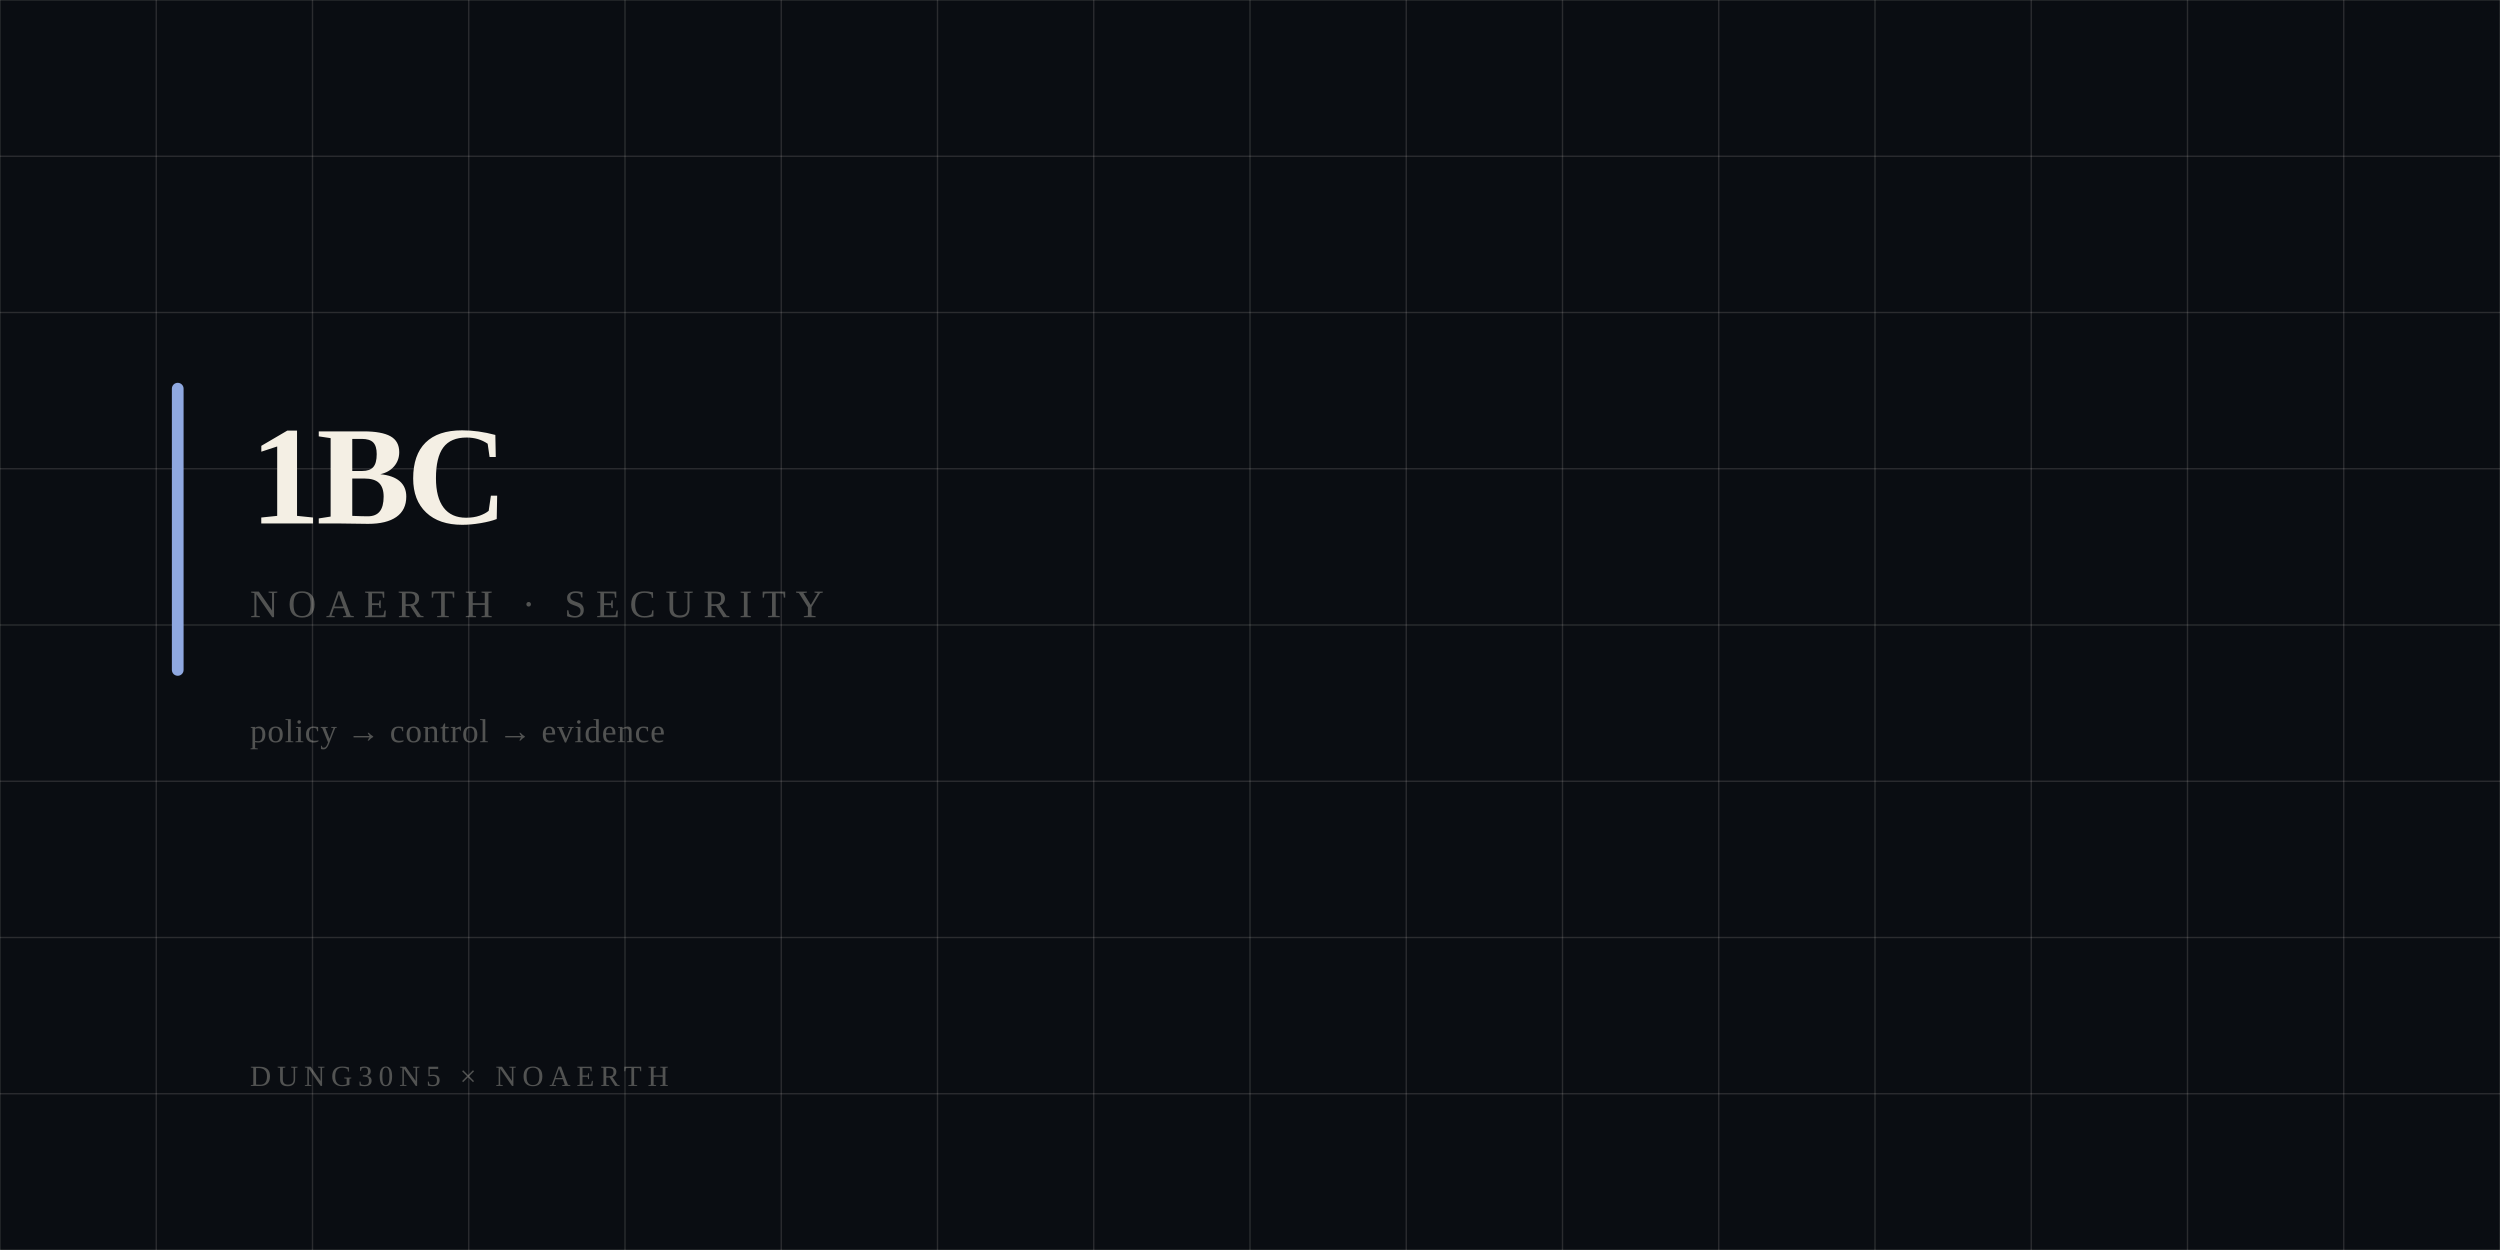
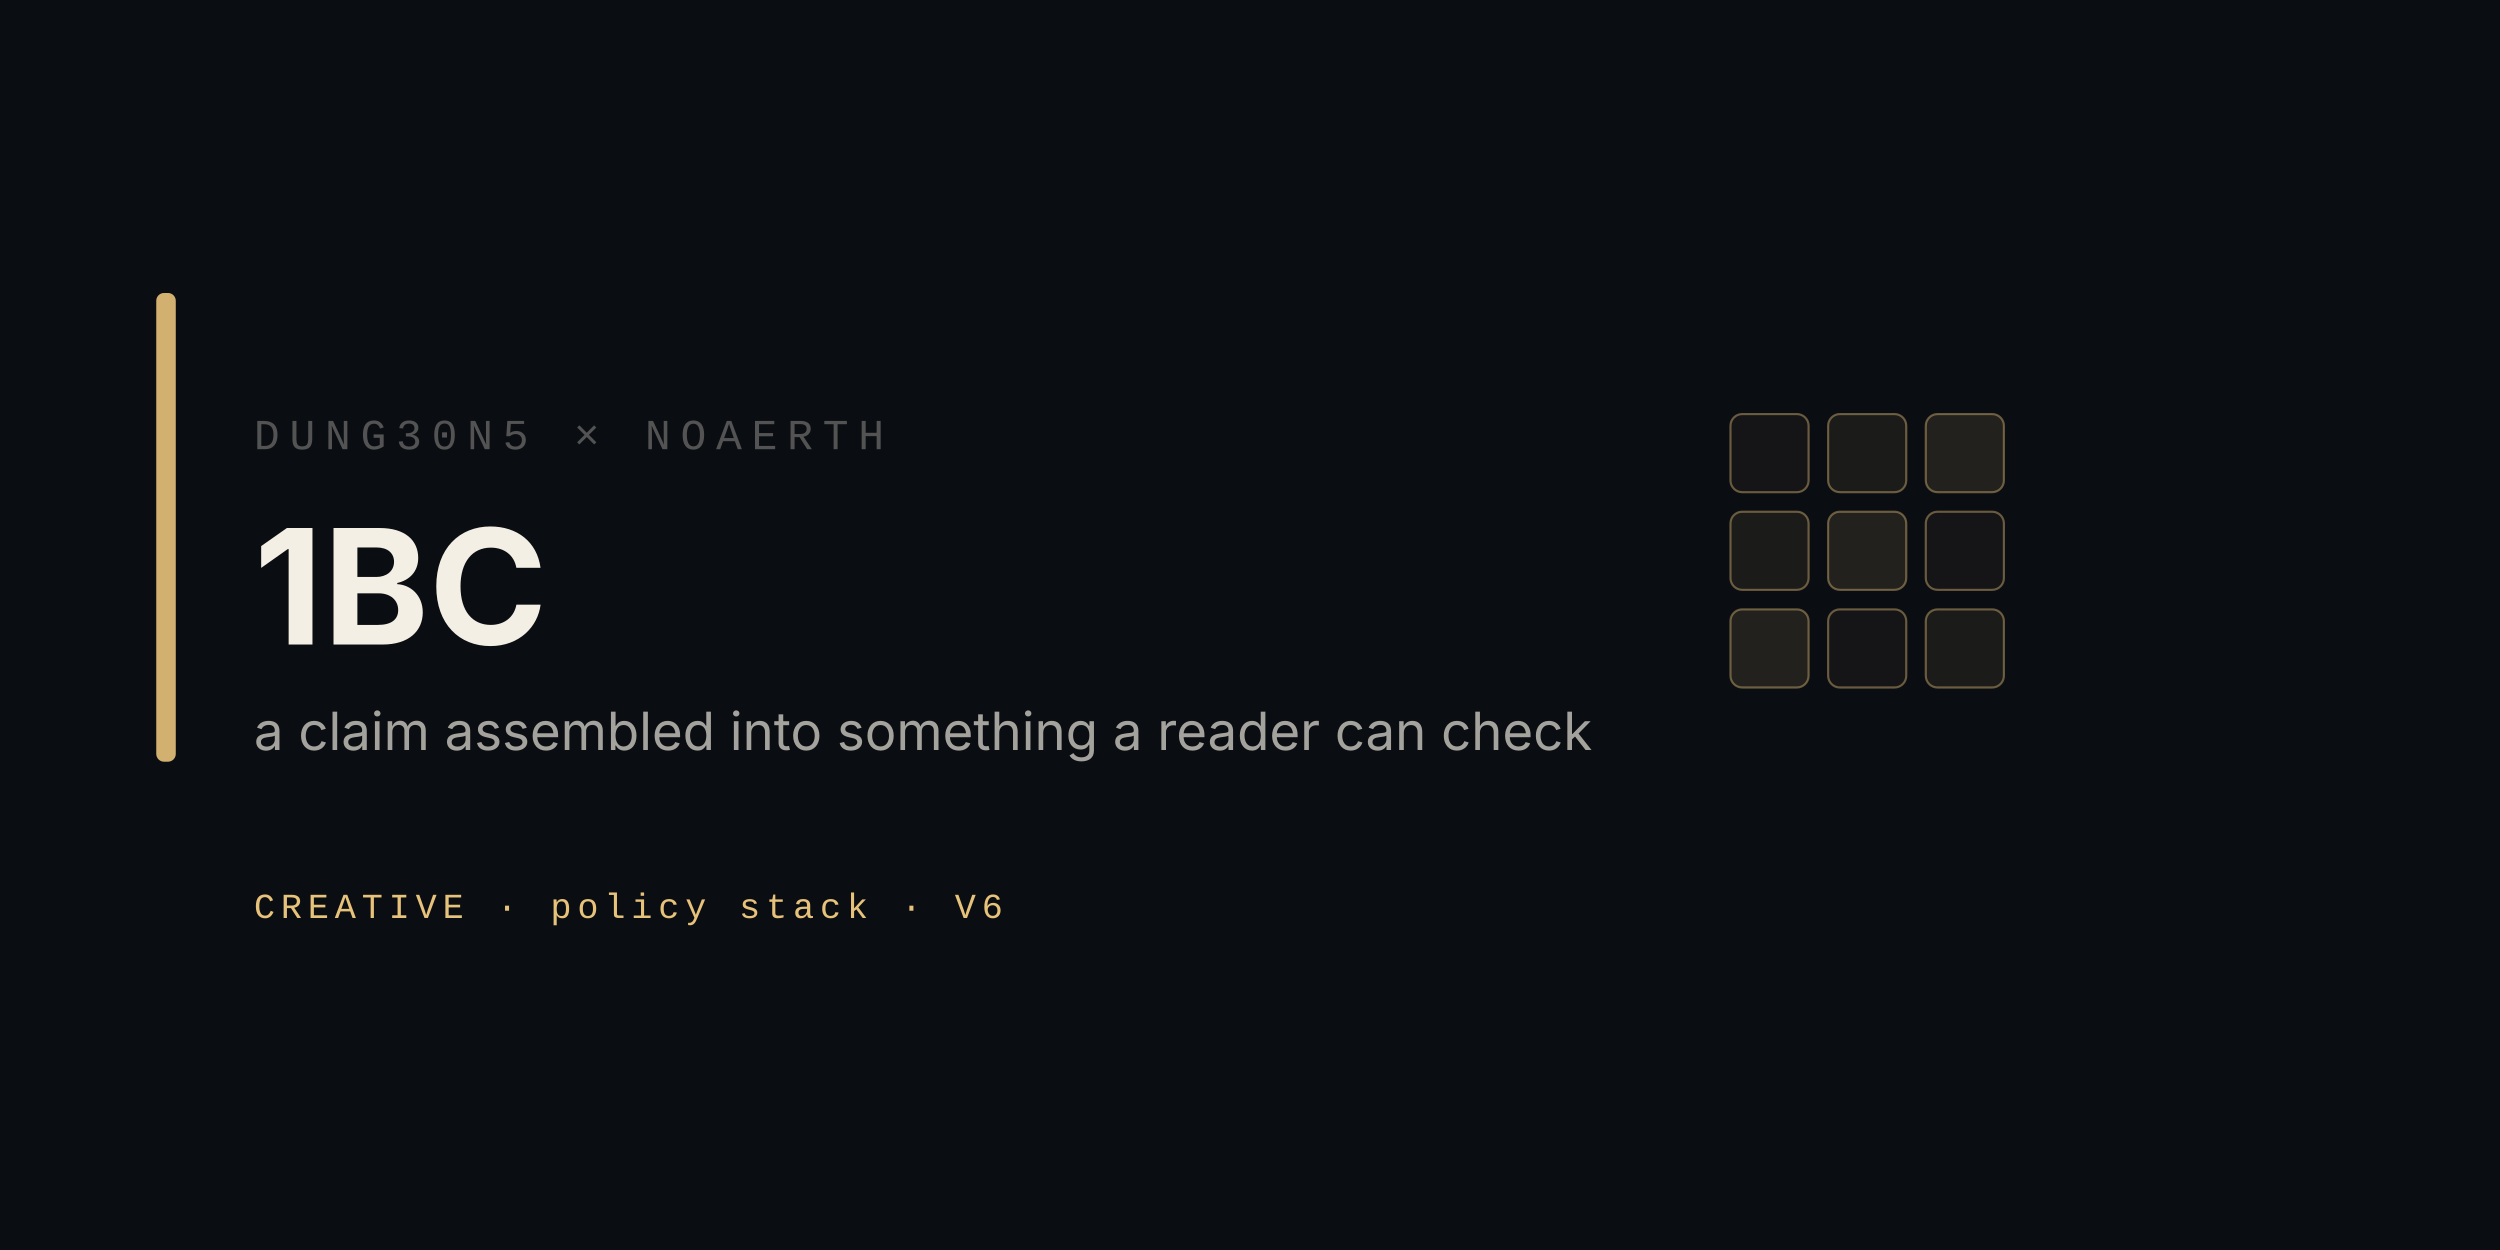
- <svg xmlns="http://www.w3.org/2000/svg" viewBox="0 0 1280 640" width="1280" height="640" role="img" aria-label="1BC — NOAERTH project card.">
+ <svg xmlns="http://www.w3.org/2000/svg" viewBox="0 0 1280 640" width="1280" height="640" role="img" aria-label="1BC project card">
  <rect width="1280" height="640" fill="#0a0d12" />
-   <line x1="0" y1="0" x2="0" y2="640" stroke="#f4efe424" stroke-width="0.7" />
-   <line x1="80" y1="0" x2="80" y2="640" stroke="#f4efe424" stroke-width="0.7" />
-   <line x1="160" y1="0" x2="160" y2="640" stroke="#f4efe424" stroke-width="0.7" />
-   <line x1="240" y1="0" x2="240" y2="640" stroke="#f4efe424" stroke-width="0.7" />
-   <line x1="320" y1="0" x2="320" y2="640" stroke="#f4efe424" stroke-width="0.7" />
-   <line x1="400" y1="0" x2="400" y2="640" stroke="#f4efe424" stroke-width="0.7" />
-   <line x1="480" y1="0" x2="480" y2="640" stroke="#f4efe424" stroke-width="0.7" />
-   <line x1="560" y1="0" x2="560" y2="640" stroke="#f4efe424" stroke-width="0.7" />
-   <line x1="640" y1="0" x2="640" y2="640" stroke="#f4efe424" stroke-width="0.7" />
-   <line x1="720" y1="0" x2="720" y2="640" stroke="#f4efe424" stroke-width="0.7" />
-   <line x1="800" y1="0" x2="800" y2="640" stroke="#f4efe424" stroke-width="0.7" />
-   <line x1="880" y1="0" x2="880" y2="640" stroke="#f4efe424" stroke-width="0.7" />
-   <line x1="960" y1="0" x2="960" y2="640" stroke="#f4efe424" stroke-width="0.7" />
-   <line x1="1040" y1="0" x2="1040" y2="640" stroke="#f4efe424" stroke-width="0.7" />
-   <line x1="1120" y1="0" x2="1120" y2="640" stroke="#f4efe424" stroke-width="0.7" />
-   <line x1="1200" y1="0" x2="1200" y2="640" stroke="#f4efe424" stroke-width="0.7" />
-   <line x1="1280" y1="0" x2="1280" y2="640" stroke="#f4efe424" stroke-width="0.7" />
-   <line x1="0" y1="0" x2="1280" y2="0" stroke="#f4efe424" stroke-width="0.7" />
-   <line x1="0" y1="80" x2="1280" y2="80" stroke="#f4efe424" stroke-width="0.7" />
-   <line x1="0" y1="160" x2="1280" y2="160" stroke="#f4efe424" stroke-width="0.7" />
-   <line x1="0" y1="240" x2="1280" y2="240" stroke="#f4efe424" stroke-width="0.7" />
-   <line x1="0" y1="320" x2="1280" y2="320" stroke="#f4efe424" stroke-width="0.7" />
-   <line x1="0" y1="400" x2="1280" y2="400" stroke="#f4efe424" stroke-width="0.7" />
-   <line x1="0" y1="480" x2="1280" y2="480" stroke="#f4efe424" stroke-width="0.7" />
-   <line x1="0" y1="560" x2="1280" y2="560" stroke="#f4efe424" stroke-width="0.7" />
-   <line x1="0" y1="640" x2="1280" y2="640" stroke="#f4efe424" stroke-width="0.7" />
-   <rect x="88" y="196" width="6" height="150" rx="3" fill="#8fa8e0" />
-   <text x="128" y="268" fill="#f4efe4" font-size="72" font-weight="680" letter-spacing="-2">1BC</text>
-   <text x="128" y="316" fill="#f4efe44f" font-size="20" letter-spacing="5">NOAERTH · SECURITY</text>
-   <text x="128" y="380" fill="#f4efe44f" font-size="17" letter-spacing="0.4">policy → control → evidence</text>
-   <text x="128" y="556" fill="#f4efe44f" font-size="15" letter-spacing="3">DUNG30N5 × NOAERTH</text>
+   <rect x="886" y="212" width="40" height="40" rx="6" fill="#e7c27a" fill-opacity="0.05" stroke="#e7c27a" stroke-width="1.1" stroke-opacity="0.42" />
+   <rect x="936" y="212" width="40" height="40" rx="6" fill="#e7c27a" fill-opacity="0.08" stroke="#e7c27a" stroke-width="1.1" stroke-opacity="0.42" />
+   <rect x="986" y="212" width="40" height="40" rx="6" fill="#e7c27a" fill-opacity="0.11" stroke="#e7c27a" stroke-width="1.1" stroke-opacity="0.42" />
+   <rect x="886" y="262" width="40" height="40" rx="6" fill="#e7c27a" fill-opacity="0.08" stroke="#e7c27a" stroke-width="1.1" stroke-opacity="0.42" />
+   <rect x="936" y="262" width="40" height="40" rx="6" fill="#e7c27a" fill-opacity="0.11" stroke="#e7c27a" stroke-width="1.1" stroke-opacity="0.42" />
+   <rect x="986" y="262" width="40" height="40" rx="6" fill="#e7c27a" fill-opacity="0.05" stroke="#e7c27a" stroke-width="1.1" stroke-opacity="0.42" />
+   <rect x="886" y="312" width="40" height="40" rx="6" fill="#e7c27a" fill-opacity="0.11" stroke="#e7c27a" stroke-width="1.1" stroke-opacity="0.42" />
+   <rect x="936" y="312" width="40" height="40" rx="6" fill="#e7c27a" fill-opacity="0.05" stroke="#e7c27a" stroke-width="1.1" stroke-opacity="0.42" />
+   <rect x="986" y="312" width="40" height="40" rx="6" fill="#e7c27a" fill-opacity="0.08" stroke="#e7c27a" stroke-width="1.1" stroke-opacity="0.42" />
+   <rect x="80" y="150" width="10" height="240" rx="4" fill="#e7c27a" opacity="0.9" />
+   <text x="130" y="230" font-family="ui-monospace, SFMono-Regular, Menlo, Monaco, Consolas, 'Liberation Mono', monospace" font-size="22" letter-spacing="5" fill="#f4efe44f">DUNG30N5 × NOAERTH</text>
+   <text x="130" y="330" font-family="-apple-system, BlinkMacSystemFont, 'Segoe UI', Inter, Helvetica, Arial, sans-serif" font-size="82" font-weight="700" fill="#f4efe4">1BC</text>
+   <text x="130" y="384" font-family="-apple-system, BlinkMacSystemFont, 'Segoe UI', Inter, Helvetica, Arial, sans-serif" font-size="27" fill="#f4efe4a8">a claim assembled into something a reader can check</text>
+   <text x="130" y="470" font-family="ui-monospace, SFMono-Regular, Menlo, Monaco, Consolas, 'Liberation Mono', monospace" font-size="18" fill="#e7c27a" letter-spacing="3">CREATIVE · policy stack · V6</text>
</svg>
